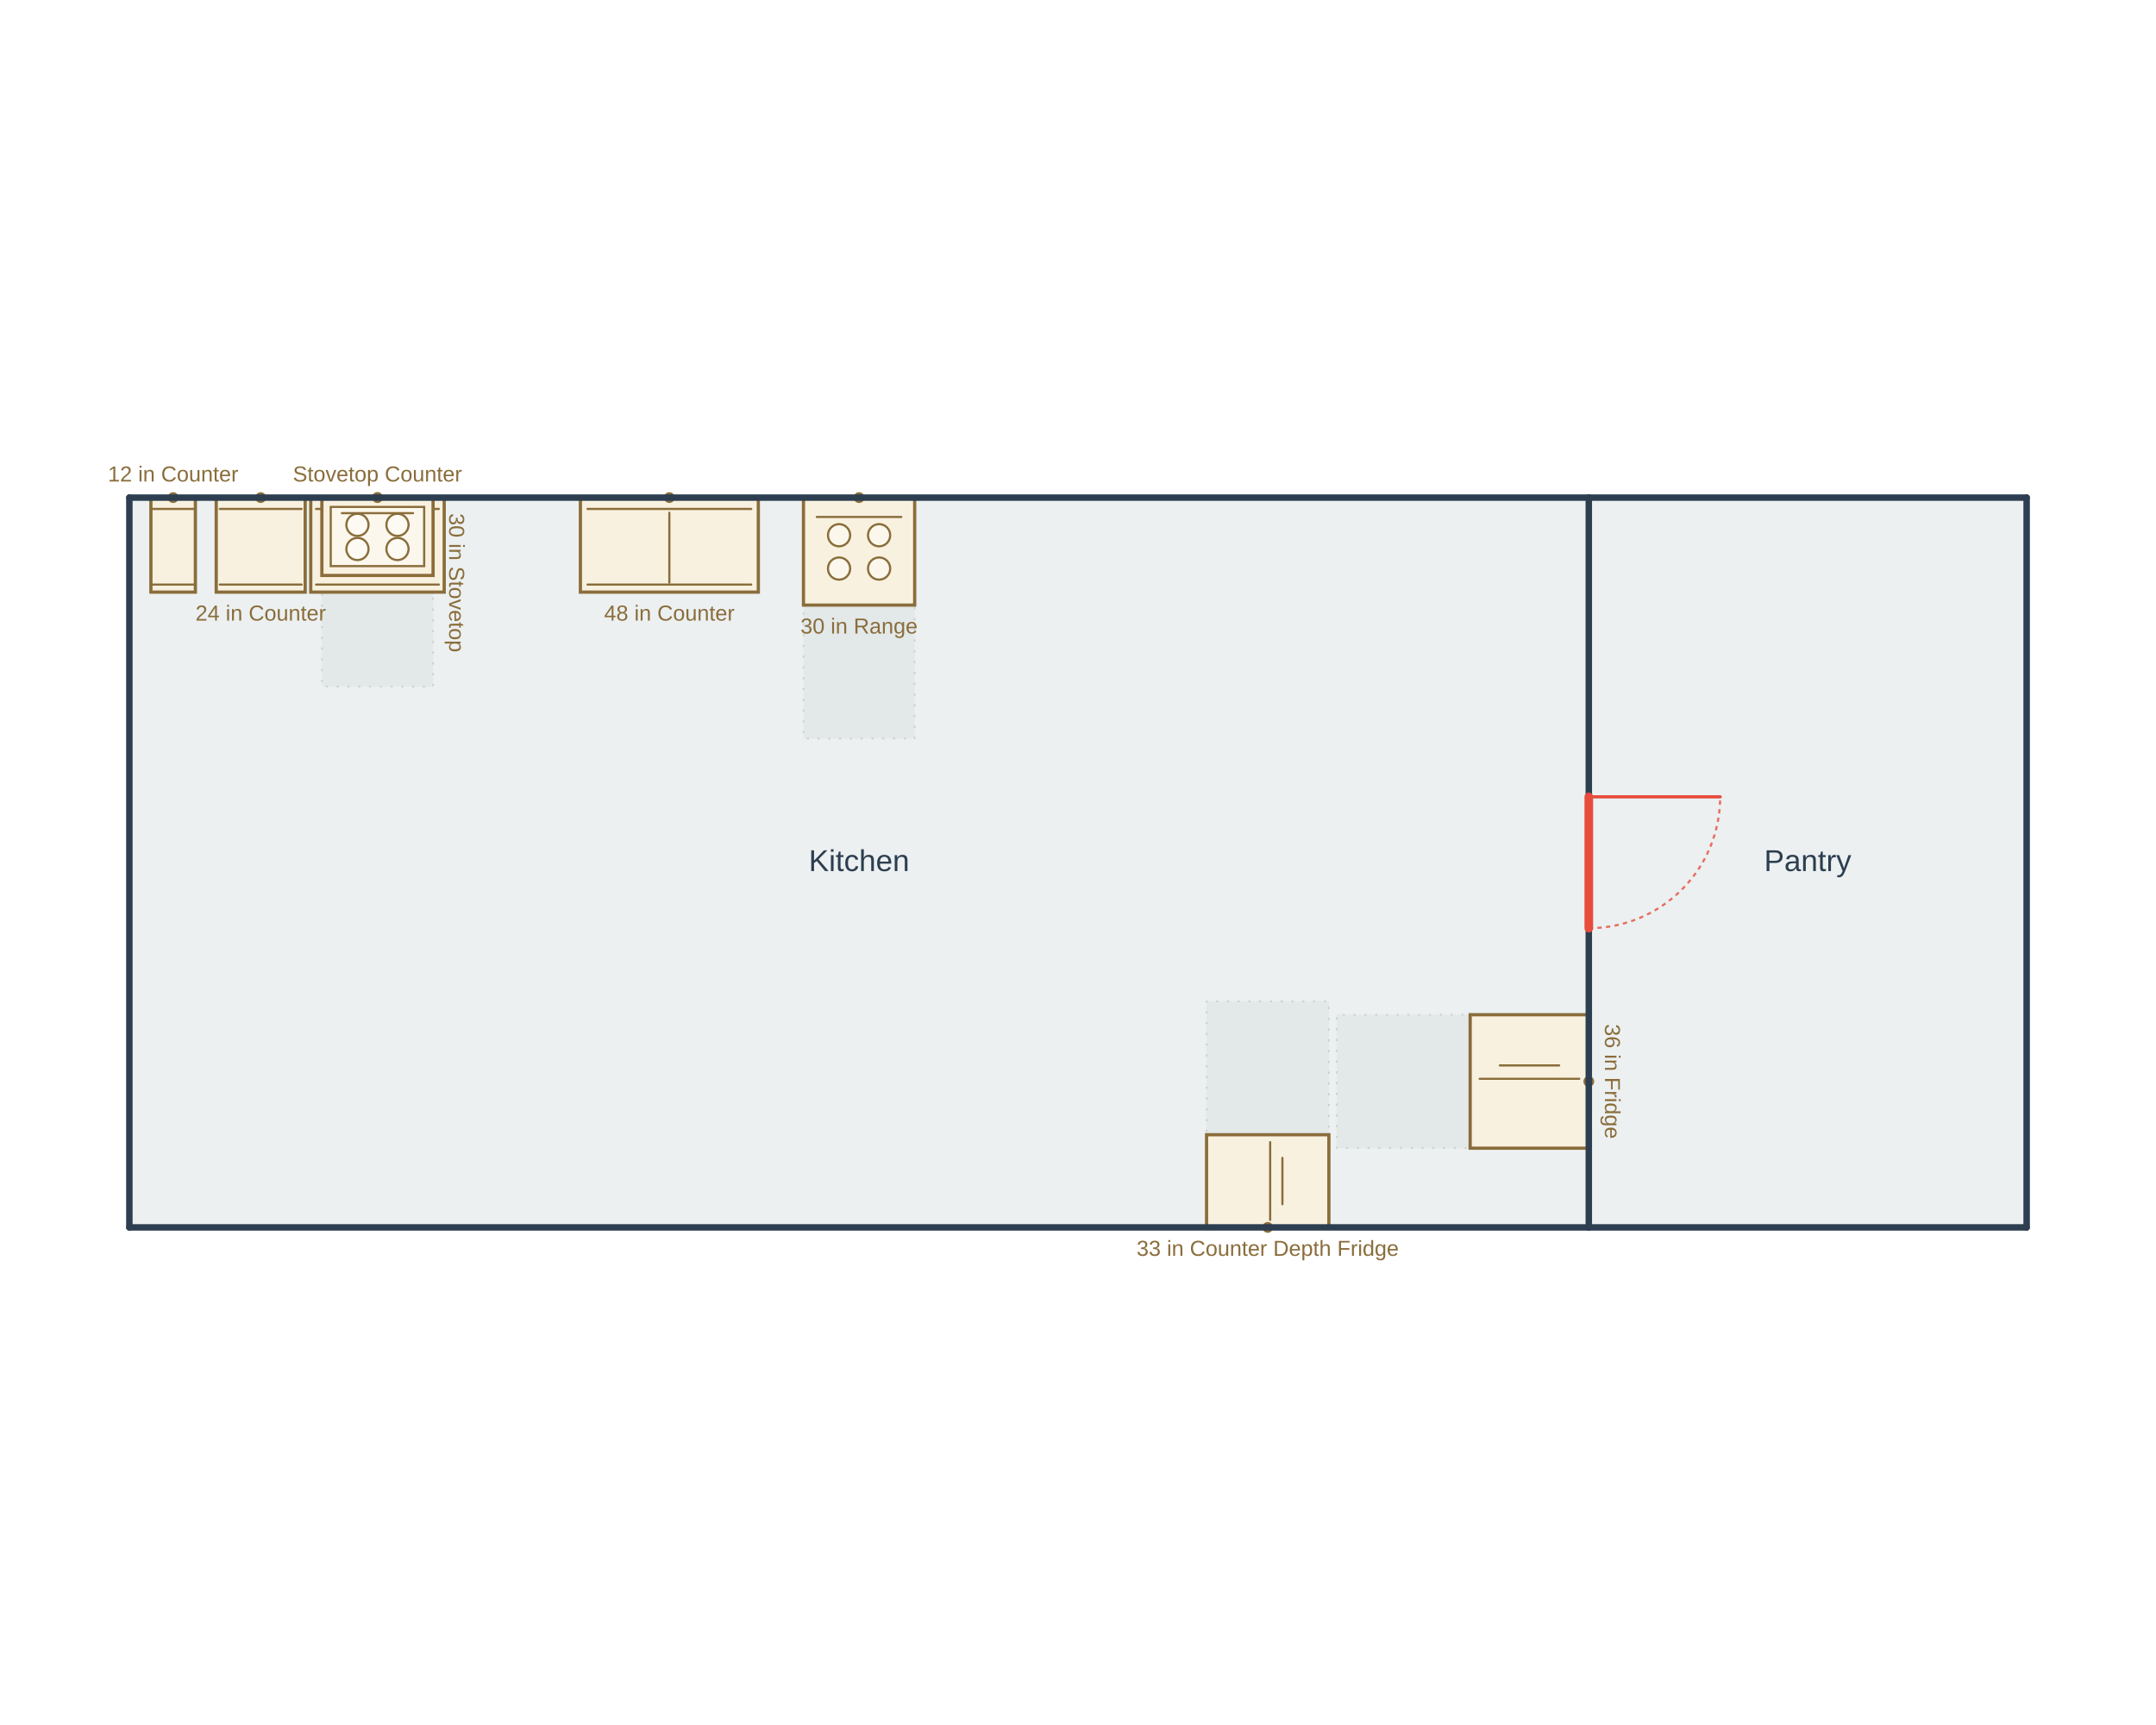
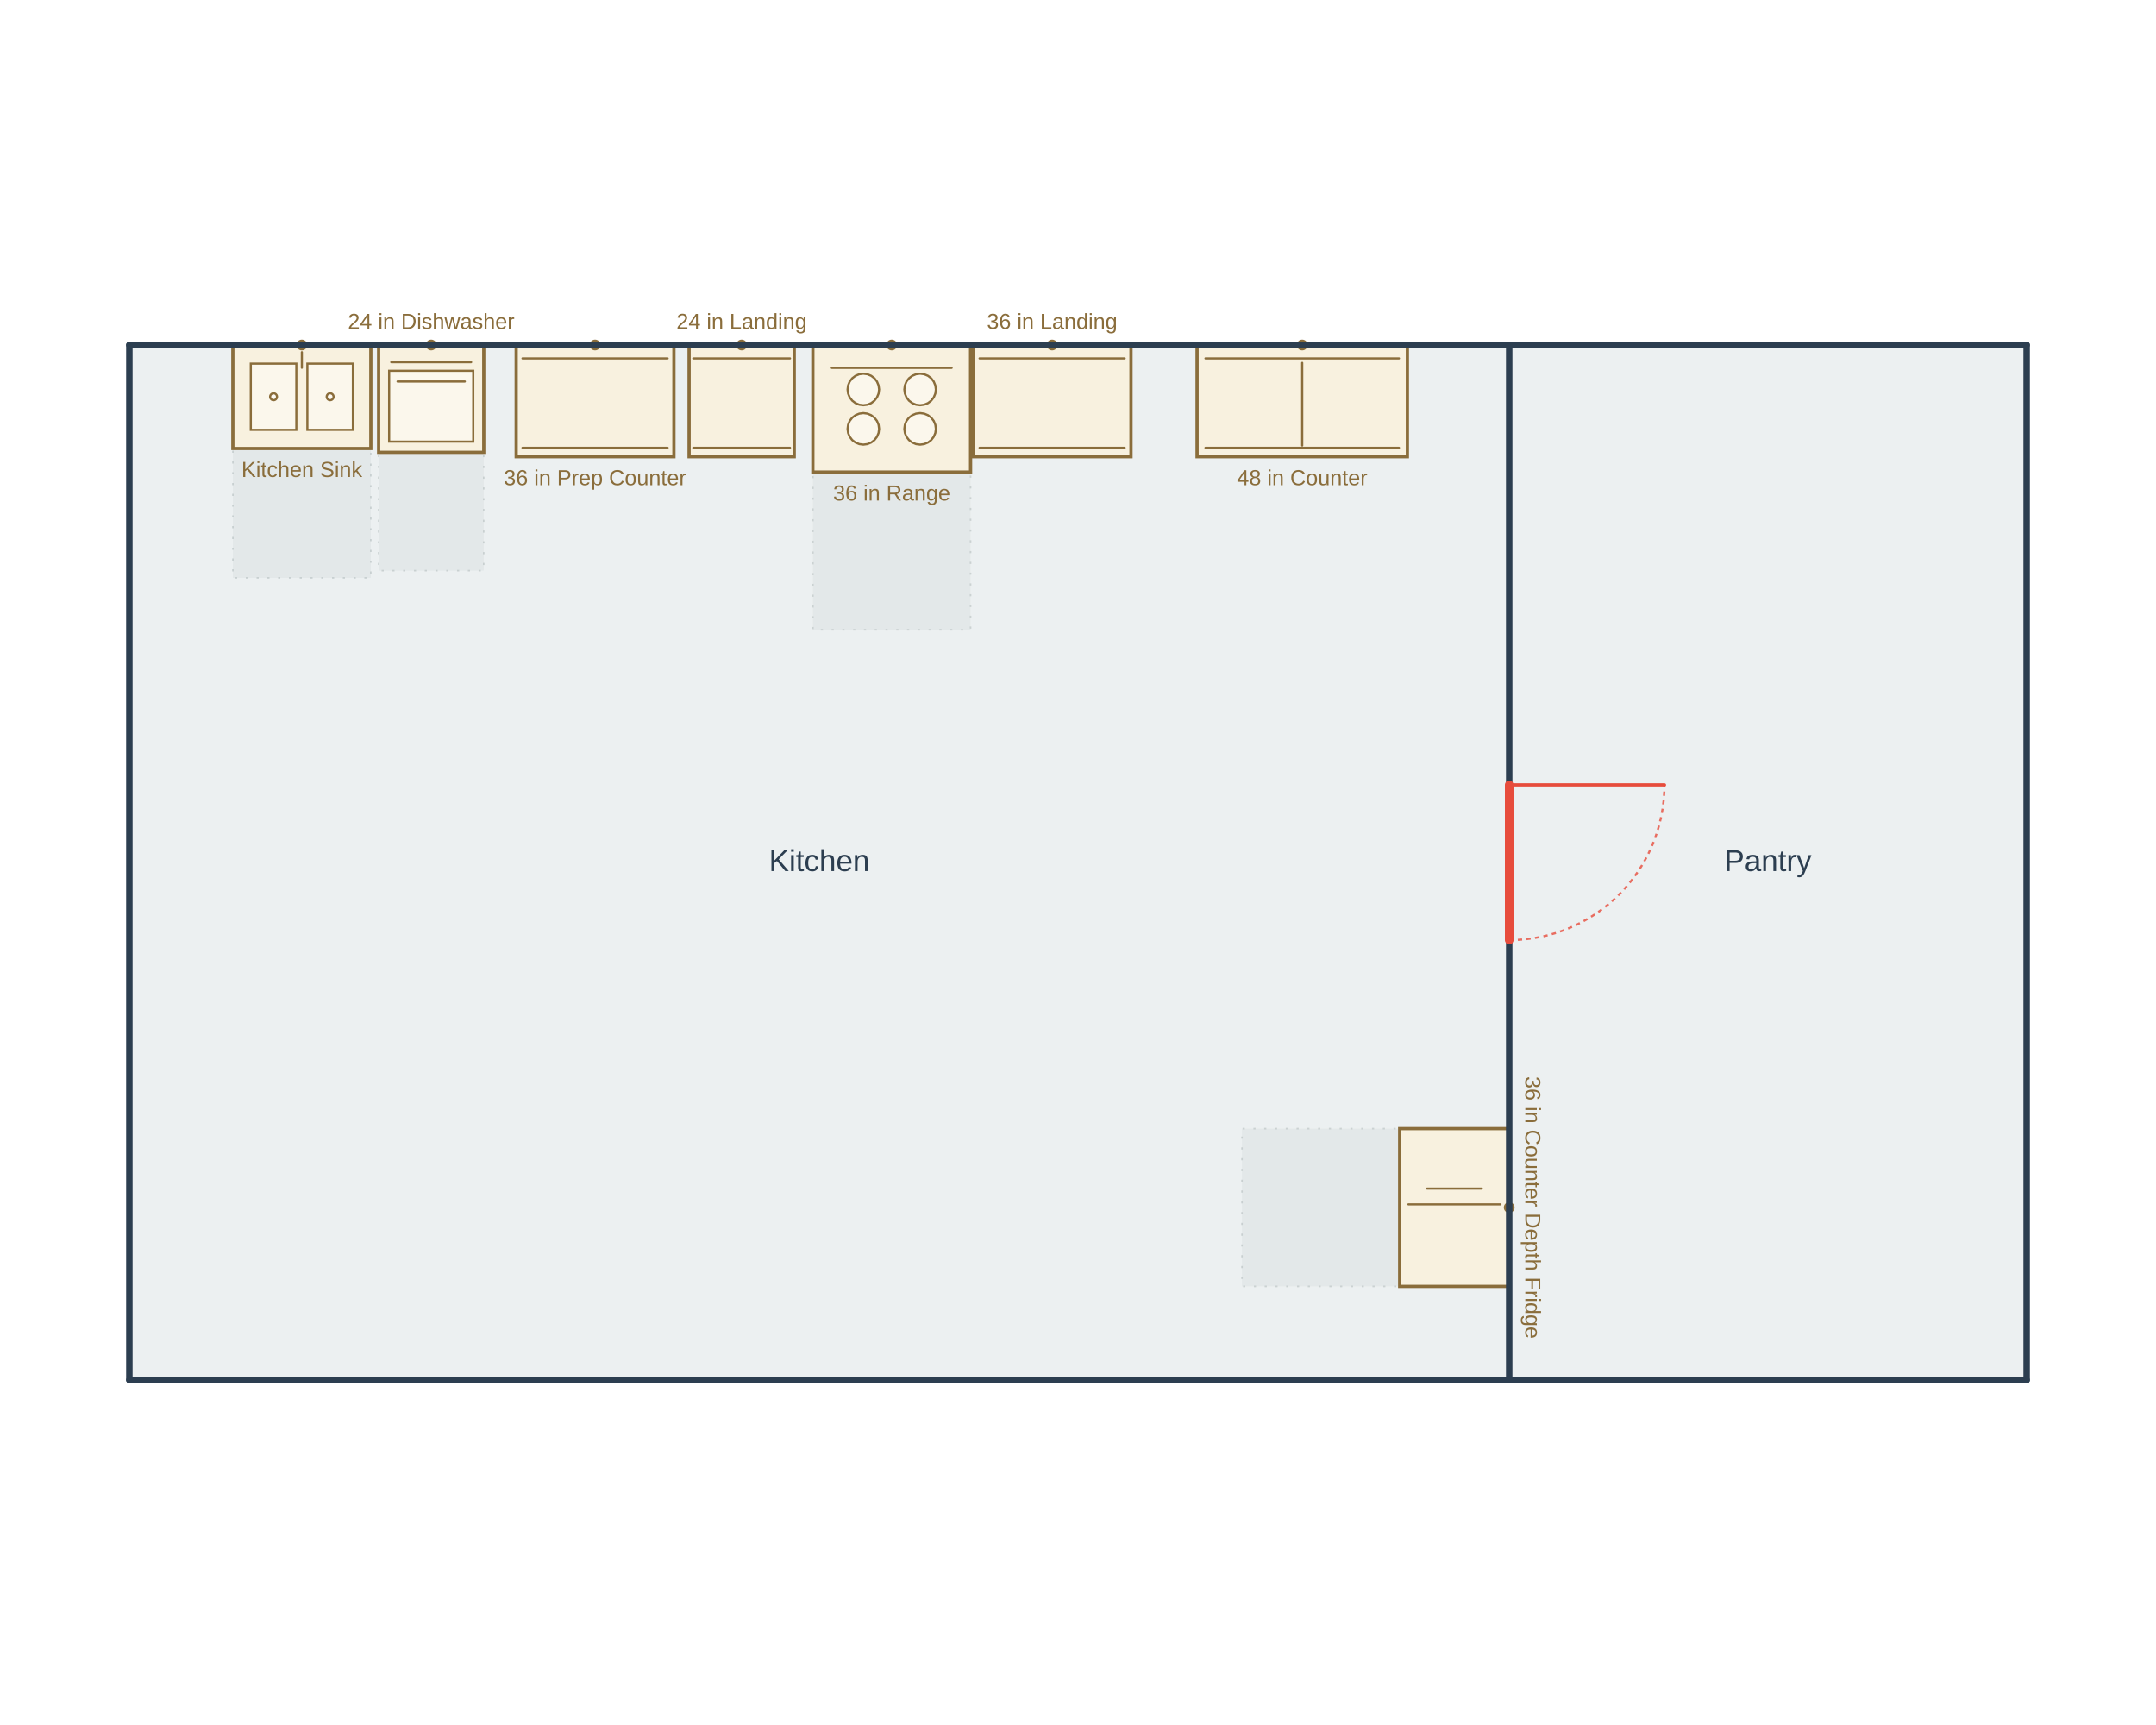
<svg xmlns="http://www.w3.org/2000/svg" width="1000" height="800" viewBox="0 0 1000 800">
  <defs>
    <style>
      .room-label { font-family: Arial, sans-serif; font-weight: 500; }
    </style>
  </defs>
  <rect width="1000" height="800" fill="#ffffff" />
-   <path d="M 60.00 569.23 L 940.00 569.23 L 940.00 230.77 L 60.00 230.77 Z" fill="none" stroke="#7f8c8d" stroke-width="2" stroke-dasharray="8,4" />
-   <path d="M 60.00 569.23 L 736.92 569.23 L 736.92 230.77 L 60.00 230.77 Z" fill="#ecf0f1" stroke="#bdc3c7" stroke-width="1" />
-   <path d="M 736.92 569.23 L 940.00 569.23 L 940.00 230.77 L 736.92 230.77 Z" fill="#ecf0f1" stroke="#bdc3c7" stroke-width="1" />
-   <path class="object-clearance" d="M 200.87 266.88 L 149.29 266.88 L 149.29 318.46 L 200.87 318.46 Z" fill="#7f8c8d" fill-opacity="0.08" stroke="#7f8c8d" stroke-opacity="0.28" stroke-width="0.75" stroke-dasharray="1,4" />
-   <path class="object-clearance" d="M 424.25 280.63 L 372.67 280.63 L 372.67 342.53 L 424.25 342.53 Z" fill="#7f8c8d" fill-opacity="0.08" stroke="#7f8c8d" stroke-opacity="0.28" stroke-width="0.75" stroke-dasharray="1,4" />
-   <path class="object-clearance" d="M 681.90 532.49 L 681.90 470.59 L 620.00 470.59 L 620.00 532.49 Z" fill="#7f8c8d" fill-opacity="0.08" stroke="#7f8c8d" stroke-opacity="0.28" stroke-width="0.75" stroke-dasharray="1,4" />
-   <path class="object-clearance" d="M 559.63 526.25 L 616.37 526.25 L 616.37 464.35 L 559.63 464.35 Z" fill="#7f8c8d" fill-opacity="0.08" stroke="#7f8c8d" stroke-opacity="0.28" stroke-width="0.75" stroke-dasharray="1,4" />
-   <g class="fixture fixture-counter" data-object="counter12" data-catalog-id="builtin.kitchen.counter.size_12in">
-     <path class="fixture-base fixture-counter" d="M 90.62 230.77 L 69.99 230.77 L 69.99 274.61 L 90.62 274.61 Z" fill="#f8f1df" stroke="#8a6d3b" stroke-width="1.5" />
-     <line class="fixture-detail fixture-counter-backsplash" x1="89.80" y1="236.03" x2="70.82" y2="236.03" stroke="#8a6d3b" stroke-width="1" stroke-linecap="round" />
-     <line class="fixture-detail fixture-counter-front-edge" x1="89.80" y1="271.11" x2="70.82" y2="271.11" stroke="#8a6d3b" stroke-width="1" stroke-linecap="round" />
+   <path d="M 60.00 640.00 L 940.00 640.00 L 940.00 160.00 L 60.00 160.00 Z" fill="none" stroke="#7f8c8d" stroke-width="2" stroke-dasharray="8,4" />
+   <path d="M 60.00 640.00 L 700.00 640.00 L 700.00 160.00 L 60.00 160.00 Z" fill="#ecf0f1" stroke="#bdc3c7" stroke-width="1" />
+   <path d="M 700.00 640.00 L 940.00 640.00 L 940.00 160.00 L 700.00 160.00 Z" fill="#ecf0f1" stroke="#bdc3c7" stroke-width="1" />
+   <path class="object-clearance" d="M 172.00 208.00 L 108.00 208.00 L 108.00 268.00 L 172.00 268.00 Z" fill="#7f8c8d" fill-opacity="0.08" stroke="#7f8c8d" stroke-opacity="0.28" stroke-width="0.75" stroke-dasharray="1,4" />
+   <path class="object-clearance" d="M 224.38 209.78 L 175.62 209.78 L 175.62 264.65 L 224.38 264.65 Z" fill="#7f8c8d" fill-opacity="0.08" stroke="#7f8c8d" stroke-opacity="0.28" stroke-width="0.75" stroke-dasharray="1,4" />
+   <path class="object-clearance" d="M 450.18 218.93 L 377.02 218.93 L 377.02 292.08 L 450.18 292.08 Z" fill="#7f8c8d" fill-opacity="0.08" stroke="#7f8c8d" stroke-opacity="0.28" stroke-width="0.75" stroke-dasharray="1,4" />
+   <path class="object-clearance" d="M 649.20 596.58 L 649.20 523.42 L 576.05 523.42 L 576.05 596.58 Z" fill="#7f8c8d" fill-opacity="0.08" stroke="#7f8c8d" stroke-opacity="0.28" stroke-width="0.75" stroke-dasharray="1,4" />
+   <g class="fixture fixture-kitchen-sink" data-object="sink1" data-catalog-id="builtin.kitchen.sink">
+     <path class="fixture-base fixture-kitchen-sink" d="M 172.00 160.00 L 108.00 160.00 L 108.00 208.00 L 172.00 208.00 Z" fill="#f8f1df" stroke="#8a6d3b" stroke-width="1.5" />
+     <path class="fixture-detail fixture-sink-basin" d="M 163.68 168.64 L 142.56 168.64 L 142.56 199.36 L 163.68 199.36 Z" fill="#ffffff" fill-opacity="0.42" stroke="#8a6d3b" stroke-width="1" />
+     <path class="fixture-detail fixture-sink-basin" d="M 137.44 168.64 L 116.32 168.64 L 116.32 199.36 L 137.44 199.36 Z" fill="#ffffff" fill-opacity="0.42" stroke="#8a6d3b" stroke-width="1" />
+     <path class="fixture-detail fixture-drain" d="M 151.52 184.00 L 151.57 184.41 L 151.73 184.80 L 151.99 185.13 L 152.32 185.39 L 152.71 185.55 L 153.12 185.60 L 153.53 185.55 L 153.92 185.39 L 154.25 185.13 L 154.51 184.80 L 154.67 184.41 L 154.72 184.00 L 154.67 183.59 L 154.51 183.20 L 154.25 182.87 L 153.92 182.61 L 153.53 182.45 L 153.12 182.40 L 152.71 182.45 L 152.32 182.61 L 151.99 182.87 L 151.73 183.20 L 151.57 183.59 Z" fill="#ffffff" fill-opacity="0.42" stroke="#8a6d3b" stroke-width="1" />
+     <path class="fixture-detail fixture-drain" d="M 125.28 184.00 L 125.33 184.41 L 125.49 184.80 L 125.75 185.13 L 126.08 185.39 L 126.47 185.55 L 126.88 185.60 L 127.29 185.55 L 127.68 185.39 L 128.01 185.13 L 128.27 184.80 L 128.43 184.41 L 128.48 184.00 L 128.43 183.59 L 128.27 183.20 L 128.01 182.87 L 127.68 182.61 L 127.29 182.45 L 126.88 182.40 L 126.47 182.45 L 126.08 182.61 L 125.75 182.87 L 125.49 183.20 L 125.33 183.59 Z" fill="#ffffff" fill-opacity="0.42" stroke="#8a6d3b" stroke-width="1" />
+     <line class="fixture-detail fixture-faucet" x1="140.00" y1="163.36" x2="140.00" y2="170.56" stroke="#8a6d3b" stroke-width="1" stroke-linecap="round" />
  </g>
-   <circle data-object-origin="counter12" cx="80.31" cy="230.77" r="2.5" fill="#8a6d3b" />
-   <g class="fixture fixture-counter" data-object="counter24" data-catalog-id="builtin.kitchen.counter.size_24in">
-     <path class="fixture-base fixture-counter" d="M 141.56 230.77 L 100.29 230.77 L 100.29 274.61 L 141.56 274.61 Z" fill="#f8f1df" stroke="#8a6d3b" stroke-width="1.5" />
-     <line class="fixture-detail fixture-counter-backsplash" x1="139.91" y1="236.03" x2="101.94" y2="236.03" stroke="#8a6d3b" stroke-width="1" stroke-linecap="round" />
-     <line class="fixture-detail fixture-counter-front-edge" x1="139.91" y1="271.11" x2="101.94" y2="271.11" stroke="#8a6d3b" stroke-width="1" stroke-linecap="round" />
+   <circle data-object-origin="sink1" cx="140.00" cy="160.00" r="2.5" fill="#8a6d3b" />
+   <g class="fixture fixture-dishwasher" data-object="dishwasher24" data-catalog-id="builtin.kitchen.dishwasher.standard_24in">
+     <path class="fixture-base fixture-dishwasher" d="M 224.38 160.00 L 175.62 160.00 L 175.62 209.78 L 224.38 209.78 Z" fill="#f8f1df" stroke="#8a6d3b" stroke-width="1.5" />
+     <path class="fixture-detail fixture-dishwasher-door" d="M 219.51 171.95 L 180.49 171.95 L 180.49 204.81 L 219.51 204.81 Z" fill="#ffffff" fill-opacity="0.42" stroke="#8a6d3b" stroke-width="1" />
+     <line class="fixture-detail fixture-dishwasher-controls" x1="218.53" y1="167.97" x2="181.47" y2="167.97" stroke="#8a6d3b" stroke-width="1" stroke-linecap="round" />
+     <line class="fixture-detail fixture-dishwasher-handle" x1="215.61" y1="176.93" x2="184.39" y2="176.93" stroke="#8a6d3b" stroke-width="1" stroke-linecap="round" />
  </g>
-   <circle data-object-origin="counter24" cx="120.92" cy="230.77" r="2.5" fill="#8a6d3b" />
-   <g class="fixture fixture-counter" data-object="counter36" data-catalog-id="builtin.kitchen.counter.size_36in">
-     <path class="fixture-base fixture-counter" d="M 206.03 230.77 L 144.13 230.77 L 144.13 274.61 L 206.03 274.61 Z" fill="#f8f1df" stroke="#8a6d3b" stroke-width="1.5" />
-     <line class="fixture-detail fixture-counter-backsplash" x1="203.55" y1="236.03" x2="146.60" y2="236.03" stroke="#8a6d3b" stroke-width="1" stroke-linecap="round" />
-     <line class="fixture-detail fixture-counter-front-edge" x1="203.55" y1="271.11" x2="146.60" y2="271.11" stroke="#8a6d3b" stroke-width="1" stroke-linecap="round" />
+   <circle data-object-origin="dishwasher24" cx="200.00" cy="160.00" r="2.5" fill="#8a6d3b" />
+   <g class="fixture fixture-counter" data-object="prep_counter36" data-catalog-id="builtin.kitchen.counter.size_36in">
+     <path class="fixture-base fixture-counter" d="M 312.58 160.00 L 239.42 160.00 L 239.42 211.82 L 312.58 211.82 Z" fill="#f8f1df" stroke="#8a6d3b" stroke-width="1.5" />
+     <line class="fixture-detail fixture-counter-backsplash" x1="309.65" y1="166.22" x2="242.35" y2="166.22" stroke="#8a6d3b" stroke-width="1" stroke-linecap="round" />
+     <line class="fixture-detail fixture-counter-front-edge" x1="309.65" y1="207.67" x2="242.35" y2="207.67" stroke="#8a6d3b" stroke-width="1" stroke-linecap="round" />
  </g>
-   <circle data-object-origin="counter36" cx="175.08" cy="230.77" r="2.5" fill="#8a6d3b" />
-   <g class="fixture fixture-cooktop" data-object="cooktop30" data-catalog-id="builtin.kitchen.stovetop.size_30in">
-     <path class="fixture-base fixture-cooktop" d="M 200.87 230.77 L 149.29 230.77 L 149.29 266.88 L 200.87 266.88 Z" fill="#f8f1df" stroke="#8a6d3b" stroke-width="1.5" />
-     <path class="fixture-detail fixture-cooktop-glass" d="M 196.74 235.10 L 153.41 235.10 L 153.41 262.54 L 196.74 262.54 Z" fill="#ffffff" fill-opacity="0.42" stroke="#8a6d3b" stroke-width="1" />
-     <path class="fixture-detail fixture-burner" d="M 179.20 243.41 L 179.38 244.74 L 179.89 245.99 L 180.71 247.05 L 181.78 247.87 L 183.03 248.39 L 184.36 248.56 L 185.70 248.39 L 186.94 247.87 L 188.01 247.05 L 188.83 245.99 L 189.34 244.74 L 189.52 243.41 L 189.34 242.07 L 188.83 240.83 L 188.01 239.76 L 186.94 238.94 L 185.70 238.42 L 184.36 238.25 L 183.03 238.42 L 181.78 238.94 L 180.71 239.76 L 179.89 240.83 L 179.38 242.07 Z" fill="#ffffff" fill-opacity="0.42" stroke="#8a6d3b" stroke-width="1" />
-     <path class="fixture-detail fixture-burner" d="M 160.63 243.41 L 160.81 244.74 L 161.33 245.99 L 162.14 247.05 L 163.21 247.87 L 164.46 248.39 L 165.79 248.56 L 167.13 248.39 L 168.37 247.87 L 169.44 247.05 L 170.26 245.99 L 170.77 244.74 L 170.95 243.41 L 170.77 242.07 L 170.26 240.83 L 169.44 239.76 L 168.37 238.94 L 167.13 238.42 L 165.79 238.25 L 164.46 238.42 L 163.21 238.94 L 162.14 239.76 L 161.33 240.83 L 160.81 242.07 Z" fill="#ffffff" fill-opacity="0.42" stroke="#8a6d3b" stroke-width="1" />
-     <path class="fixture-detail fixture-burner" d="M 179.20 254.60 L 179.38 255.93 L 179.89 257.18 L 180.71 258.25 L 181.78 259.07 L 183.03 259.58 L 184.36 259.76 L 185.70 259.58 L 186.94 259.07 L 188.01 258.25 L 188.83 257.18 L 189.34 255.93 L 189.52 254.60 L 189.34 253.26 L 188.83 252.02 L 188.01 250.95 L 186.94 250.13 L 185.70 249.62 L 184.36 249.44 L 183.03 249.62 L 181.78 250.13 L 180.71 250.95 L 179.89 252.02 L 179.38 253.26 Z" fill="#ffffff" fill-opacity="0.42" stroke="#8a6d3b" stroke-width="1" />
-     <path class="fixture-detail fixture-burner" d="M 160.63 254.60 L 160.81 255.93 L 161.33 257.18 L 162.14 258.25 L 163.21 259.07 L 164.46 259.58 L 165.79 259.76 L 167.13 259.58 L 168.37 259.07 L 169.44 258.25 L 170.26 257.18 L 170.77 255.93 L 170.95 254.60 L 170.77 253.26 L 170.26 252.02 L 169.44 250.95 L 168.37 250.13 L 167.13 249.62 L 165.79 249.44 L 164.46 249.62 L 163.21 250.13 L 162.14 250.95 L 161.33 252.02 L 160.81 253.26 Z" fill="#ffffff" fill-opacity="0.42" stroke="#8a6d3b" stroke-width="1" />
-     <line class="fixture-detail fixture-control-line" x1="191.58" y1="237.99" x2="158.57" y2="237.99" stroke="#8a6d3b" stroke-width="1" stroke-linecap="round" />
+   <circle data-object-origin="prep_counter36" cx="276.00" cy="160.00" r="2.5" fill="#8a6d3b" />
+   <g class="fixture fixture-counter" data-object="range_left_counter24" data-catalog-id="builtin.kitchen.counter.size_24in">
+     <path class="fixture-base fixture-counter" d="M 368.38 160.00 L 319.62 160.00 L 319.62 211.82 L 368.38 211.82 Z" fill="#f8f1df" stroke="#8a6d3b" stroke-width="1.5" />
+     <line class="fixture-detail fixture-counter-backsplash" x1="366.43" y1="166.22" x2="321.57" y2="166.22" stroke="#8a6d3b" stroke-width="1" stroke-linecap="round" />
+     <line class="fixture-detail fixture-counter-front-edge" x1="366.43" y1="207.67" x2="321.57" y2="207.67" stroke="#8a6d3b" stroke-width="1" stroke-linecap="round" />
  </g>
-   <circle data-object-origin="cooktop30" cx="175.08" cy="230.77" r="2.5" fill="#8a6d3b" />
+   <circle data-object-origin="range_left_counter24" cx="344.00" cy="160.00" r="2.5" fill="#8a6d3b" />
+   <g class="fixture fixture-range" data-object="range36" data-catalog-id="builtin.kitchen.range.size_36in">
+     <path class="fixture-base fixture-range" d="M 450.18 160.00 L 377.02 160.00 L 377.02 218.93 L 450.18 218.93 Z" fill="#f8f1df" stroke="#8a6d3b" stroke-width="1.5" />
+     <path class="fixture-detail fixture-burner" d="M 419.45 180.62 L 419.70 182.52 L 420.43 184.28 L 421.59 185.80 L 423.11 186.96 L 424.87 187.69 L 426.77 187.94 L 428.66 187.69 L 430.42 186.96 L 431.94 185.80 L 433.10 184.28 L 433.83 182.52 L 434.08 180.62 L 433.83 178.73 L 433.10 176.97 L 431.94 175.45 L 430.42 174.29 L 428.66 173.56 L 426.77 173.31 L 424.87 173.56 L 423.11 174.29 L 421.59 175.45 L 420.43 176.97 L 419.70 178.73 Z" fill="#ffffff" fill-opacity="0.42" stroke="#8a6d3b" stroke-width="1" />
+     <path class="fixture-detail fixture-burner" d="M 393.12 180.62 L 393.37 182.52 L 394.10 184.28 L 395.26 185.80 L 396.78 186.96 L 398.54 187.69 L 400.43 187.94 L 402.33 187.69 L 404.09 186.96 L 405.61 185.80 L 406.77 184.28 L 407.50 182.52 L 407.75 180.62 L 407.50 178.73 L 406.77 176.97 L 405.61 175.45 L 404.09 174.29 L 402.33 173.56 L 400.43 173.31 L 398.54 173.56 L 396.78 174.29 L 395.26 175.45 L 394.10 176.97 L 393.37 178.73 Z" fill="#ffffff" fill-opacity="0.42" stroke="#8a6d3b" stroke-width="1" />
+     <path class="fixture-detail fixture-burner" d="M 419.45 198.89 L 419.70 200.79 L 420.43 202.55 L 421.59 204.07 L 423.11 205.23 L 424.87 205.96 L 426.77 206.21 L 428.66 205.96 L 430.42 205.23 L 431.94 204.07 L 433.10 202.55 L 433.83 200.79 L 434.08 198.89 L 433.83 197.00 L 433.10 195.23 L 431.94 193.72 L 430.42 192.56 L 428.66 191.83 L 426.77 191.58 L 424.87 191.83 L 423.11 192.56 L 421.59 193.72 L 420.43 195.23 L 419.70 197.00 Z" fill="#ffffff" fill-opacity="0.42" stroke="#8a6d3b" stroke-width="1" />
+     <path class="fixture-detail fixture-burner" d="M 393.12 198.89 L 393.37 200.79 L 394.10 202.55 L 395.26 204.07 L 396.78 205.23 L 398.54 205.96 L 400.43 206.21 L 402.33 205.96 L 404.09 205.23 L 405.61 204.07 L 406.77 202.55 L 407.50 200.79 L 407.75 198.89 L 407.50 197.00 L 406.77 195.23 L 405.61 193.72 L 404.09 192.56 L 402.33 191.83 L 400.43 191.58 L 398.54 191.83 L 396.78 192.56 L 395.26 193.72 L 394.10 195.23 L 393.37 197.00 Z" fill="#ffffff" fill-opacity="0.42" stroke="#8a6d3b" stroke-width="1" />
+     <line class="fixture-detail fixture-control-line" x1="441.40" y1="170.61" x2="385.80" y2="170.61" stroke="#8a6d3b" stroke-width="1" stroke-linecap="round" />
+   </g>
+   <circle data-object-origin="range36" cx="413.60" cy="160.00" r="2.5" fill="#8a6d3b" />
+   <g class="fixture fixture-counter" data-object="range_right_counter36" data-catalog-id="builtin.kitchen.counter.size_36in">
+     <path class="fixture-base fixture-counter" d="M 524.58 160.00 L 451.42 160.00 L 451.42 211.82 L 524.58 211.82 Z" fill="#f8f1df" stroke="#8a6d3b" stroke-width="1.5" />
+     <line class="fixture-detail fixture-counter-backsplash" x1="521.65" y1="166.22" x2="454.35" y2="166.22" stroke="#8a6d3b" stroke-width="1" stroke-linecap="round" />
+     <line class="fixture-detail fixture-counter-front-edge" x1="521.65" y1="207.67" x2="454.35" y2="207.67" stroke="#8a6d3b" stroke-width="1" stroke-linecap="round" />
+   </g>
+   <circle data-object-origin="range_right_counter36" cx="488.00" cy="160.00" r="2.5" fill="#8a6d3b" />
  <g class="fixture fixture-counter" data-object="counter48" data-catalog-id="builtin.kitchen.counter.size_48in">
-     <path class="fixture-base fixture-counter" d="M 351.73 230.77 L 269.20 230.77 L 269.20 274.61 L 351.73 274.61 Z" fill="#f8f1df" stroke="#8a6d3b" stroke-width="1.5" />
-     <line class="fixture-detail fixture-counter-backsplash" x1="348.43" y1="236.03" x2="272.50" y2="236.03" stroke="#8a6d3b" stroke-width="1" stroke-linecap="round" />
-     <line class="fixture-detail fixture-counter-front-edge" x1="348.43" y1="271.11" x2="272.50" y2="271.11" stroke="#8a6d3b" stroke-width="1" stroke-linecap="round" />
-     <line class="fixture-detail fixture-counter-seam" x1="310.46" y1="237.78" x2="310.46" y2="270.23" stroke="#8a6d3b" stroke-width="1" stroke-linecap="round" />
+     <path class="fixture-base fixture-counter" d="M 652.77 160.00 L 555.23 160.00 L 555.23 211.82 L 652.77 211.82 Z" fill="#f8f1df" stroke="#8a6d3b" stroke-width="1.5" />
+     <line class="fixture-detail fixture-counter-backsplash" x1="648.87" y1="166.22" x2="559.13" y2="166.22" stroke="#8a6d3b" stroke-width="1" stroke-linecap="round" />
+     <line class="fixture-detail fixture-counter-front-edge" x1="648.87" y1="207.67" x2="559.13" y2="207.67" stroke="#8a6d3b" stroke-width="1" stroke-linecap="round" />
+     <line class="fixture-detail fixture-counter-seam" x1="604.00" y1="168.29" x2="604.00" y2="206.63" stroke="#8a6d3b" stroke-width="1" stroke-linecap="round" />
  </g>
-   <circle data-object-origin="counter48" cx="310.46" cy="230.77" r="2.5" fill="#8a6d3b" />
-   <g class="fixture fixture-range" data-object="range30" data-catalog-id="builtin.kitchen.range.size_30in">
-     <path class="fixture-base fixture-range" d="M 424.25 230.77 L 372.67 230.77 L 372.67 280.63 L 424.25 280.63 Z" fill="#f8f1df" stroke="#8a6d3b" stroke-width="1.5" />
-     <path class="fixture-detail fixture-burner" d="M 402.59 248.22 L 402.76 249.56 L 403.28 250.80 L 404.10 251.87 L 405.17 252.69 L 406.41 253.20 L 407.75 253.38 L 409.08 253.20 L 410.33 252.69 L 411.39 251.87 L 412.21 250.80 L 412.73 249.56 L 412.90 248.22 L 412.73 246.89 L 412.21 245.64 L 411.39 244.57 L 410.33 243.75 L 409.08 243.24 L 407.75 243.06 L 406.41 243.24 L 405.17 243.75 L 404.10 244.57 L 403.28 245.64 L 402.76 246.89 Z" fill="#ffffff" fill-opacity="0.42" stroke="#8a6d3b" stroke-width="1" />
-     <path class="fixture-detail fixture-burner" d="M 384.02 248.22 L 384.19 249.56 L 384.71 250.80 L 385.53 251.87 L 386.60 252.69 L 387.84 253.20 L 389.18 253.38 L 390.51 253.20 L 391.76 252.69 L 392.82 251.87 L 393.64 250.80 L 394.16 249.56 L 394.34 248.22 L 394.16 246.89 L 393.64 245.64 L 392.82 244.57 L 391.76 243.75 L 390.51 243.24 L 389.18 243.06 L 387.84 243.24 L 386.60 243.75 L 385.53 244.57 L 384.71 245.64 L 384.19 246.89 Z" fill="#ffffff" fill-opacity="0.42" stroke="#8a6d3b" stroke-width="1" />
-     <path class="fixture-detail fixture-burner" d="M 402.59 263.68 L 402.76 265.01 L 403.28 266.26 L 404.10 267.33 L 405.17 268.15 L 406.41 268.66 L 407.75 268.84 L 409.08 268.66 L 410.33 268.15 L 411.39 267.33 L 412.21 266.26 L 412.73 265.01 L 412.90 263.68 L 412.73 262.34 L 412.21 261.10 L 411.39 260.03 L 410.33 259.21 L 409.08 258.70 L 407.75 258.52 L 406.41 258.70 L 405.17 259.21 L 404.10 260.03 L 403.28 261.10 L 402.76 262.34 Z" fill="#ffffff" fill-opacity="0.42" stroke="#8a6d3b" stroke-width="1" />
-     <path class="fixture-detail fixture-burner" d="M 384.02 263.68 L 384.19 265.01 L 384.71 266.26 L 385.53 267.33 L 386.60 268.15 L 387.84 268.66 L 389.18 268.84 L 390.51 268.66 L 391.76 268.15 L 392.82 267.33 L 393.64 266.26 L 394.16 265.01 L 394.34 263.68 L 394.16 262.34 L 393.64 261.10 L 392.82 260.03 L 391.76 259.21 L 390.51 258.70 L 389.18 258.52 L 387.84 258.70 L 386.60 259.21 L 385.53 260.03 L 384.71 261.10 L 384.19 262.34 Z" fill="#ffffff" fill-opacity="0.42" stroke="#8a6d3b" stroke-width="1" />
-     <line class="fixture-detail fixture-control-line" x1="418.06" y1="239.74" x2="378.86" y2="239.74" stroke="#8a6d3b" stroke-width="1" stroke-linecap="round" />
+   <circle data-object-origin="counter48" cx="604.00" cy="160.00" r="2.5" fill="#8a6d3b" />
+   <g class="fixture fixture-fridge" data-object="fridge36cd" data-catalog-id="builtin.kitchen.fridge.counter_depth_36in">
+     <path class="fixture-base fixture-fridge" d="M 700.00 596.58 L 700.00 523.42 L 649.20 523.42 L 649.20 596.58 Z" fill="#f8f1df" stroke="#8a6d3b" stroke-width="1.5" />
+     <line class="fixture-detail fixture-door-split" x1="695.94" y1="558.54" x2="653.26" y2="558.54" stroke="#8a6d3b" stroke-width="1" stroke-linecap="round" />
+     <line class="fixture-detail fixture-handle" x1="687.30" y1="551.22" x2="661.90" y2="551.22" stroke="#8a6d3b" stroke-width="1" stroke-linecap="round" />
  </g>
-   <circle data-object-origin="range30" cx="398.46" cy="230.77" r="2.5" fill="#8a6d3b" />
-   <g class="fixture fixture-fridge" data-object="fridge36" data-catalog-id="builtin.kitchen.fridge.standard_36in">
-     <path class="fixture-base fixture-fridge" d="M 736.92 532.49 L 736.92 470.59 L 681.90 470.59 L 681.90 532.49 Z" fill="#f8f1df" stroke="#8a6d3b" stroke-width="1.5" />
-     <line class="fixture-detail fixture-door-split" x1="732.52" y1="500.30" x2="686.30" y2="500.30" stroke="#8a6d3b" stroke-width="1" stroke-linecap="round" />
-     <line class="fixture-detail fixture-handle" x1="723.17" y1="494.11" x2="695.66" y2="494.11" stroke="#8a6d3b" stroke-width="1" stroke-linecap="round" />
-   </g>
-   <circle data-object-origin="fridge36" cx="736.92" cy="501.54" r="2.5" fill="#8a6d3b" />
-   <g class="fixture fixture-fridge" data-object="fridge33cd" data-catalog-id="builtin.kitchen.refrigerator.counter_depth_33in">
-     <path class="fixture-base fixture-fridge" d="M 559.63 569.23 L 616.37 569.23 L 616.37 526.25 L 559.63 526.25 Z" fill="#f8f1df" stroke="#8a6d3b" stroke-width="1.5" />
-     <line class="fixture-detail fixture-door-split" x1="589.13" y1="565.79" x2="589.13" y2="529.68" stroke="#8a6d3b" stroke-width="1" stroke-linecap="round" />
-     <line class="fixture-detail fixture-handle" x1="594.81" y1="558.48" x2="594.81" y2="536.99" stroke="#8a6d3b" stroke-width="1" stroke-linecap="round" />
-   </g>
-   <circle data-object-origin="fridge33cd" cx="588.00" cy="569.23" r="2.5" fill="#8a6d3b" />
-   <line x1="736.92" y1="569.23" x2="736.92" y2="230.77" stroke="#2c3e50" stroke-width="3" stroke-linecap="round" />
-   <line x1="60.00" y1="569.23" x2="736.92" y2="569.23" stroke="#2c3e50" stroke-width="3" stroke-linecap="round" />
-   <line x1="60.00" y1="230.77" x2="736.92" y2="230.77" stroke="#2c3e50" stroke-width="3" stroke-linecap="round" />
-   <line x1="60.00" y1="569.23" x2="60.00" y2="230.77" stroke="#2c3e50" stroke-width="3" stroke-linecap="round" />
-   <line x1="736.92" y1="569.23" x2="940.00" y2="569.23" stroke="#2c3e50" stroke-width="3" stroke-linecap="round" />
-   <line x1="940.00" y1="569.23" x2="940.00" y2="230.77" stroke="#2c3e50" stroke-width="3" stroke-linecap="round" />
-   <line x1="736.92" y1="230.77" x2="940.00" y2="230.77" stroke="#2c3e50" stroke-width="3" stroke-linecap="round" />
-   <line x1="736.92" y1="430.46" x2="736.92" y2="369.54" stroke="#e74c3c" stroke-width="4" stroke-linecap="round" />
-   <line class="door-leaf" x1="736.92" y1="369.54" x2="797.85" y2="369.54" stroke="#e74c3c" stroke-width="1.5" stroke-linecap="round" />
-   <path class="door-swing" d="M 736.92 430.46 A 60.92 60.92 0 0 0 797.85 369.54" fill="none" stroke="#e74c3c" stroke-width="1" stroke-dasharray="2,2" opacity="0.8" />
-   <text class="room-label" data-room-label="kitchen" x="398.46" y="400.00" font-size="14" fill="#2c3e50" text-anchor="middle" dominant-baseline="middle" font-family="Arial, sans-serif">Kitchen</text>
-   <text class="room-label" data-room-label="pantry" x="838.46" y="400.00" font-size="14" fill="#2c3e50" text-anchor="middle" dominant-baseline="middle" font-family="Arial, sans-serif">Pantry</text>
-   <text class="fixture-label" data-object-label="counter12" x="80.31" y="220.44" font-size="10.08" fill="#8a6d3b" text-anchor="middle" dominant-baseline="middle" font-family="Arial, sans-serif">12 in Counter</text>
-   <text class="fixture-label" data-object-label="counter24" x="120.92" y="284.95" font-size="10.08" fill="#8a6d3b" text-anchor="middle" dominant-baseline="middle" font-family="Arial, sans-serif">24 in Counter</text>
-   <text class="fixture-label" data-object-label="counter36" x="175.08" y="220.44" font-size="10.08" fill="#8a6d3b" text-anchor="middle" dominant-baseline="middle" font-family="Arial, sans-serif">Stovetop Counter</text>
-   <text class="fixture-label" data-object-label="cooktop30" x="211.20" y="270.28" font-size="10.08" fill="#8a6d3b" text-anchor="middle" dominant-baseline="middle" font-family="Arial, sans-serif" transform="rotate(90, 211.20, 270.28)">30 in Stovetop</text>
-   <text class="fixture-label" data-object-label="counter48" x="310.46" y="284.95" font-size="10.08" fill="#8a6d3b" text-anchor="middle" dominant-baseline="middle" font-family="Arial, sans-serif">48 in Counter</text>
-   <text class="fixture-label" data-object-label="range30" x="398.46" y="290.96" font-size="10.08" fill="#8a6d3b" text-anchor="middle" dominant-baseline="middle" font-family="Arial, sans-serif">30 in Range</text>
-   <text class="fixture-label" data-object-label="fridge36" x="747.26" y="501.54" font-size="10.08" fill="#8a6d3b" text-anchor="middle" dominant-baseline="middle" font-family="Arial, sans-serif" transform="rotate(90, 747.26, 501.54)">36 in Fridge</text>
-   <text class="fixture-label" data-object-label="fridge33cd" x="588.00" y="579.56" font-size="10.08" fill="#8a6d3b" text-anchor="middle" dominant-baseline="middle" font-family="Arial, sans-serif">33 in Counter Depth Fridge</text>
+   <circle data-object-origin="fridge36cd" cx="700.00" cy="560.00" r="2.5" fill="#8a6d3b" />
+   <line x1="700.00" y1="640.00" x2="700.00" y2="160.00" stroke="#2c3e50" stroke-width="3" stroke-linecap="round" />
+   <line x1="60.00" y1="640.00" x2="700.00" y2="640.00" stroke="#2c3e50" stroke-width="3" stroke-linecap="round" />
+   <line x1="60.00" y1="160.00" x2="700.00" y2="160.00" stroke="#2c3e50" stroke-width="3" stroke-linecap="round" />
+   <line x1="60.00" y1="640.00" x2="60.00" y2="160.00" stroke="#2c3e50" stroke-width="3" stroke-linecap="round" />
+   <line x1="700.00" y1="640.00" x2="940.00" y2="640.00" stroke="#2c3e50" stroke-width="3" stroke-linecap="round" />
+   <line x1="940.00" y1="640.00" x2="940.00" y2="160.00" stroke="#2c3e50" stroke-width="3" stroke-linecap="round" />
+   <line x1="700.00" y1="160.00" x2="940.00" y2="160.00" stroke="#2c3e50" stroke-width="3" stroke-linecap="round" />
+   <line x1="700.00" y1="436.00" x2="700.00" y2="364.00" stroke="#e74c3c" stroke-width="4" stroke-linecap="round" />
+   <line class="door-leaf" x1="700.00" y1="364.00" x2="772.00" y2="364.00" stroke="#e74c3c" stroke-width="1.5" stroke-linecap="round" />
+   <path class="door-swing" d="M 700.00 436.00 A 72.00 72.00 0 0 0 772.00 364.00" fill="none" stroke="#e74c3c" stroke-width="1" stroke-dasharray="2,2" opacity="0.8" />
+   <text class="room-label" data-room-label="kitchen" x="380.00" y="400.00" font-size="14" fill="#2c3e50" text-anchor="middle" dominant-baseline="middle" font-family="Arial, sans-serif">Kitchen</text>
+   <text class="room-label" data-room-label="pantry" x="820.00" y="400.00" font-size="14" fill="#2c3e50" text-anchor="middle" dominant-baseline="middle" font-family="Arial, sans-serif">Pantry</text>
+   <text class="fixture-label" data-object-label="sink1" x="140.00" y="218.33" font-size="10.08" fill="#8a6d3b" text-anchor="middle" dominant-baseline="middle" font-family="Arial, sans-serif">Kitchen Sink</text>
+   <text class="fixture-label" data-object-label="dishwasher24" x="200.00" y="149.67" font-size="10.08" fill="#8a6d3b" text-anchor="middle" dominant-baseline="middle" font-family="Arial, sans-serif">24 in Dishwasher</text>
+   <text class="fixture-label" data-object-label="prep_counter36" x="276.00" y="222.15" font-size="10.08" fill="#8a6d3b" text-anchor="middle" dominant-baseline="middle" font-family="Arial, sans-serif">36 in Prep Counter</text>
+   <text class="fixture-label" data-object-label="range_left_counter24" x="344.00" y="149.67" font-size="10.08" fill="#8a6d3b" text-anchor="middle" dominant-baseline="middle" font-family="Arial, sans-serif">24 in Landing</text>
+   <text class="fixture-label" data-object-label="range36" x="413.60" y="229.26" font-size="10.08" fill="#8a6d3b" text-anchor="middle" dominant-baseline="middle" font-family="Arial, sans-serif">36 in Range</text>
+   <text class="fixture-label" data-object-label="range_right_counter36" x="488.00" y="149.67" font-size="10.08" fill="#8a6d3b" text-anchor="middle" dominant-baseline="middle" font-family="Arial, sans-serif">36 in Landing</text>
+   <text class="fixture-label" data-object-label="counter48" x="604.00" y="222.15" font-size="10.08" fill="#8a6d3b" text-anchor="middle" dominant-baseline="middle" font-family="Arial, sans-serif">48 in Counter</text>
+   <text class="fixture-label" data-object-label="fridge36cd" x="710.33" y="560.00" font-size="10.08" fill="#8a6d3b" text-anchor="middle" dominant-baseline="middle" font-family="Arial, sans-serif" transform="rotate(90, 710.33, 560.00)">36 in Counter Depth Fridge</text>
</svg>
